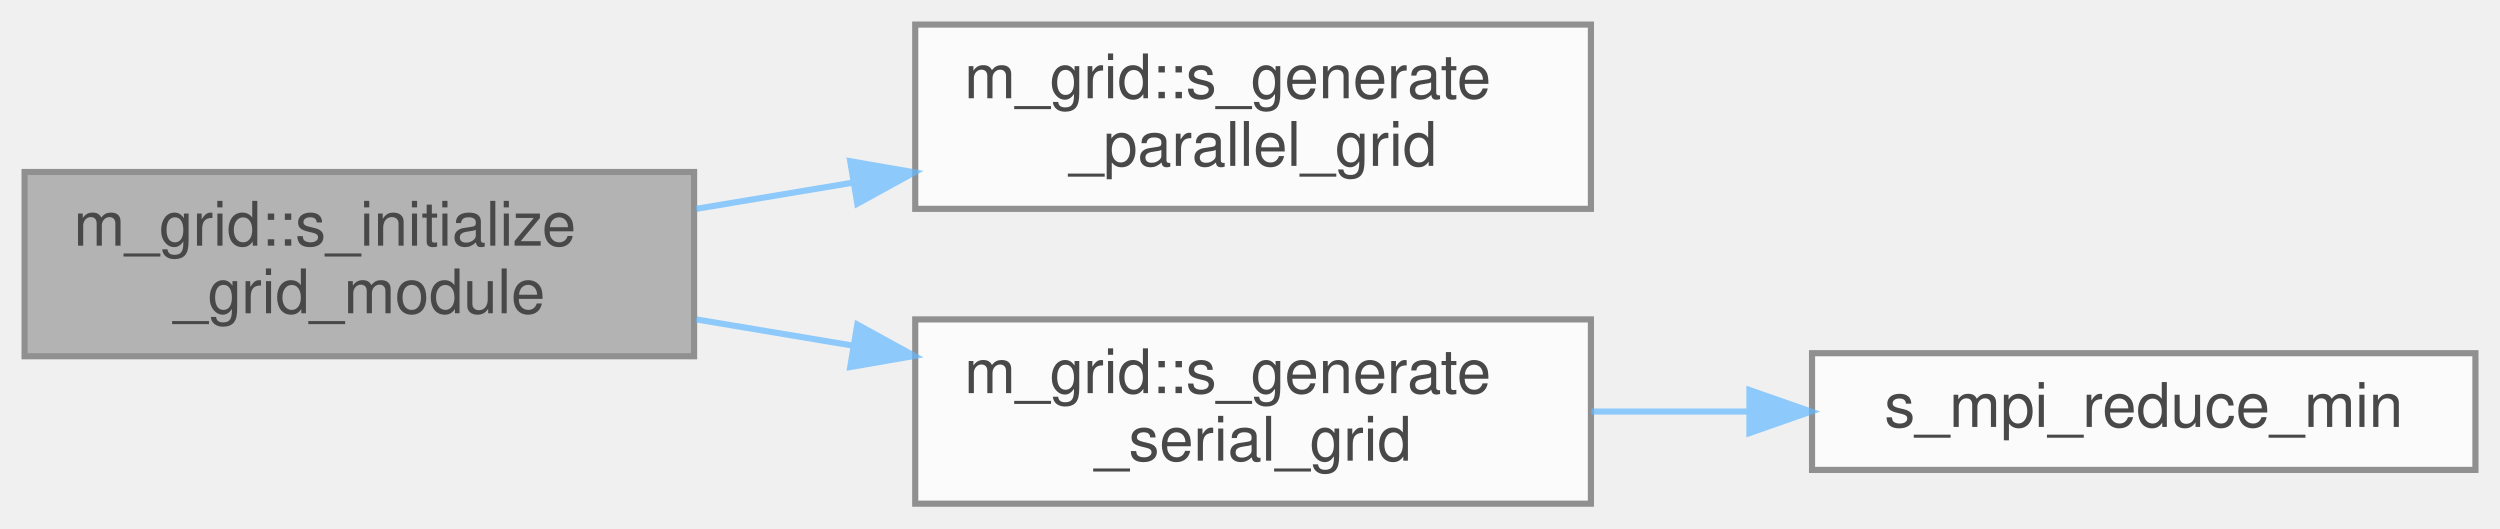
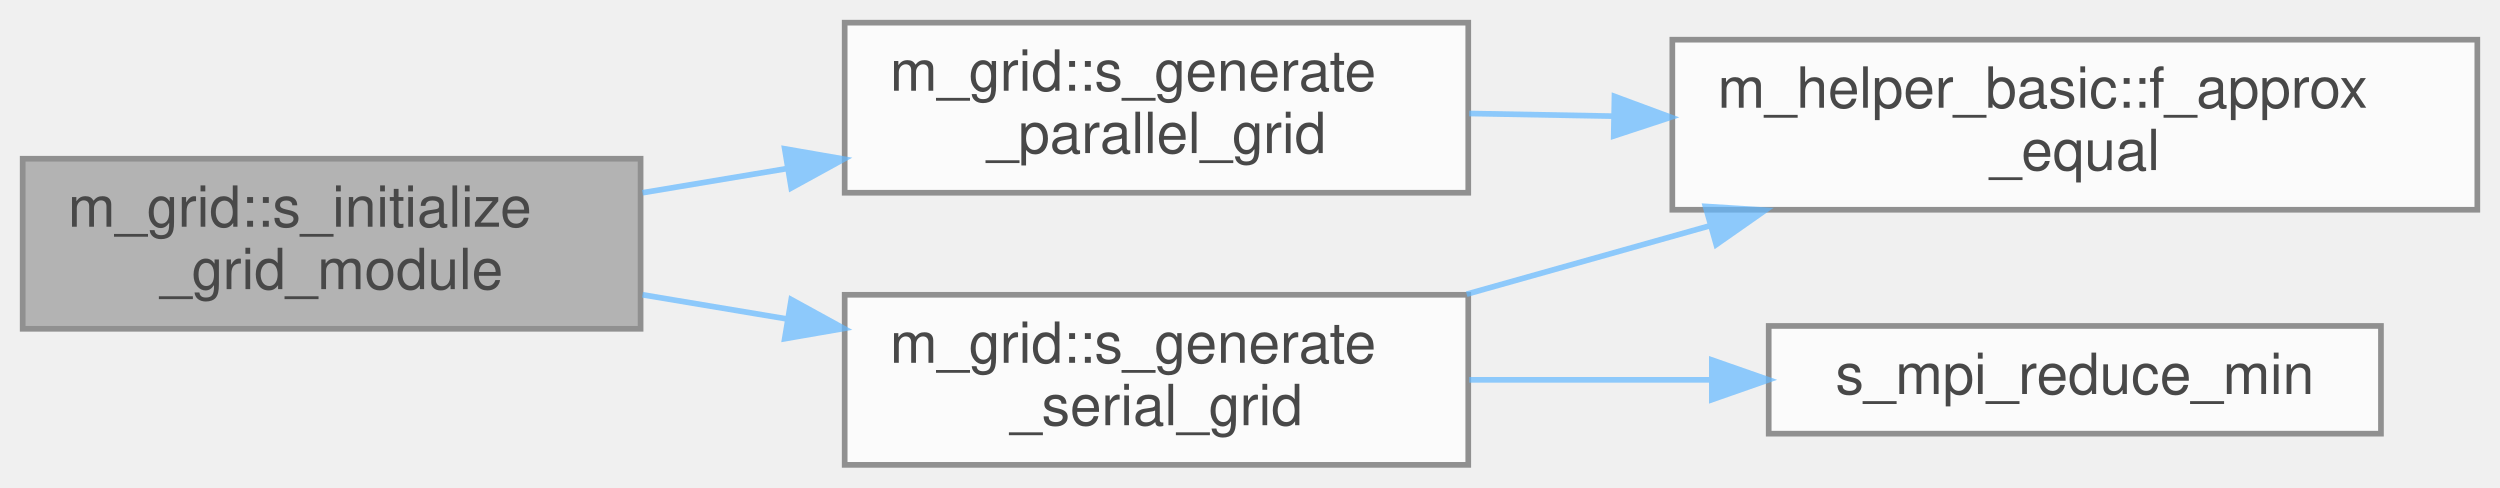
- <svg xmlns="http://www.w3.org/2000/svg" xmlns:xlink="http://www.w3.org/1999/xlink" width="407pt" height="86pt" viewBox="0.00 0.00 407.00 86.00">
+ <svg xmlns="http://www.w3.org/2000/svg" xmlns:xlink="http://www.w3.org/1999/xlink" width="441pt" height="86pt" viewBox="0.00 0.00 441.00 86.00">
  <svg id="main" version="1.1" xml:space="preserve">
    <style type="text/css">
.node, .edge {opacity: 0.7;}
.node.selected, .edge.selected {opacity: 1;}
.edge:hover path { stroke: red; }
.edge:hover polygon { stroke: red; fill: red; }
</style>
    <svg id="graph" class="graph">
      <g id="graph0" class="graph" transform="scale(1 1) rotate(0) translate(4 82)">
        <g id="Node000001" class="node">
          <g id="a_Node000001">
            <a xlink:title="Computation of parameters, allocation procedures, and/or any other tasks needed to properly setup the...">
              <polygon fill="#999999" stroke="#666666" points="109,-54 0,-54 0,-24 109,-24 109,-54" />
              <text text-anchor="start" x="8" y="-42" font-family="Helvetica,sans-Serif" font-size="10.00">m_grid::s_initialize</text>
              <text text-anchor="middle" x="54.5" y="-31" font-family="Helvetica,sans-Serif" font-size="10.00">_grid_module</text>
            </a>
          </g>
        </g>
        <g id="Node000002" class="node">
          <g id="a_Node000002">
            <a xlink:href="namespacem__grid.html#a580ce903f8a9c141b0e9fdc33ca7c9f5" target="_top" xlink:title="The following subroutine generates either a uniform or non-uniform rectilinear grid in parallel,...">
              <polygon fill="white" stroke="#666666" points="255,-78 145,-78 145,-48 255,-48 255,-78" />
              <text text-anchor="start" x="153" y="-66" font-family="Helvetica,sans-Serif" font-size="10.00">m_grid::s_generate</text>
              <text text-anchor="middle" x="200" y="-55" font-family="Helvetica,sans-Serif" font-size="10.00">_parallel_grid</text>
            </a>
          </g>
        </g>
        <g id="edge1_Node000001_Node000002" class="edge">
          <g id="a_edge1_Node000001_Node000002">
            <a xlink:title=" ">
              <path fill="none" stroke="#63b8ff" d="M109.34,-48C117.69,-49.4 126.38,-50.85 134.92,-52.28" />
              <polygon fill="#63b8ff" stroke="#63b8ff" points="134.42,-55.75 144.86,-53.94 135.57,-48.84 134.42,-55.75" />
            </a>
          </g>
        </g>
-         <g id="Node000003" class="node">
-           <g id="a_Node000003">
+         <g id="Node000004" class="node">
+           <g id="a_Node000004">
            <a xlink:href="namespacem__grid.html#a081dc8c3861659d8c59f6b96692b5e24" target="_top" xlink:title="The following subroutine generates either a uniform or non-uniform rectilinear grid in serial,...">
              <polygon fill="white" stroke="#666666" points="255,-30 145,-30 145,0 255,0 255,-30" />
              <text text-anchor="start" x="153" y="-18" font-family="Helvetica,sans-Serif" font-size="10.00">m_grid::s_generate</text>
              <text text-anchor="middle" x="200" y="-7" font-family="Helvetica,sans-Serif" font-size="10.00">_serial_grid</text>
            </a>
          </g>
        </g>
-         <g id="edge2_Node000001_Node000003" class="edge">
-           <g id="a_edge2_Node000001_Node000003">
+         <g id="edge3_Node000001_Node000004" class="edge">
+           <g id="a_edge3_Node000001_Node000004">
            <a xlink:title=" ">
              <path fill="none" stroke="#63b8ff" d="M109.34,-30C117.69,-28.6 126.38,-27.15 134.92,-25.72" />
              <polygon fill="#63b8ff" stroke="#63b8ff" points="135.57,-29.16 144.86,-24.06 134.42,-22.25 135.57,-29.16" />
            </a>
          </g>
        </g>
-         <g id="Node000004" class="node">
-           <g id="a_Node000004">
-             <a xlink:href="m__mpi__common_8fpp_8f90.html#a3d61661516eec669c5f8ec1113dac58b" target="_top" xlink:title="The following subroutine takes the inputted variable and determines its minimum value on the entire c...">
-               <polygon fill="white" stroke="#666666" points="399,-24.5 291,-24.5 291,-5.5 399,-5.5 399,-24.5" />
-               <text text-anchor="middle" x="345" y="-12.5" font-family="Helvetica,sans-Serif" font-size="10.00">s_mpi_reduce_min</text>
+         <g id="Node000003" class="node">
+           <g id="a_Node000003">
+             <a xlink:href="namespacem__helper__basic.html#a58590a12d49b9b884256a839f2be8610" target="_top" xlink:title="This procedure checks if two floating point numbers of wp are within tolerance.">
+               <polygon fill="white" stroke="#666666" points="433,-75 291,-75 291,-45 433,-45 433,-75" />
+               <text text-anchor="start" x="299" y="-63" font-family="Helvetica,sans-Serif" font-size="10.00">m_helper_basic::f_approx</text>
+               <text text-anchor="middle" x="362" y="-52" font-family="Helvetica,sans-Serif" font-size="10.00">_equal</text>
            </a>
          </g>
        </g>
-         <g id="edge3_Node000003_Node000004" class="edge">
-           <g id="a_edge3_Node000003_Node000004">
+         <g id="edge2_Node000002_Node000003" class="edge">
+           <g id="a_edge2_Node000002_Node000003">
            <a xlink:title=" ">
-               <path fill="none" stroke="#63b8ff" d="M255.06,-15C263.38,-15 272.04,-15 280.55,-15" />
-               <polygon fill="#63b8ff" stroke="#63b8ff" points="280.81,-18.5 290.81,-15 280.81,-11.5 280.81,-18.5" />
+               <path fill="none" stroke="#63b8ff" d="M255.17,-61.98C263.38,-61.83 272,-61.67 280.62,-61.51" />
+               <polygon fill="#63b8ff" stroke="#63b8ff" points="280.79,-65 290.72,-61.32 280.66,-58.01 280.79,-65" />
+             </a>
+           </g>
+         </g>
+         <g id="edge4_Node000004_Node000003" class="edge">
+           <g id="a_edge4_Node000004_Node000003">
+             <a xlink:title=" ">
+               <path fill="none" stroke="#63b8ff" d="M254.72,-30.11C268.52,-33.99 283.48,-38.2 297.71,-42.2" />
+               <polygon fill="#63b8ff" stroke="#63b8ff" points="296.84,-45.59 307.42,-44.93 298.74,-38.85 296.84,-45.59" />
+             </a>
+           </g>
+         </g>
+         <g id="Node000005" class="node">
+           <g id="a_Node000005">
+             <a xlink:href="m__mpi__common_8fpp_8f90.html#a3d61661516eec669c5f8ec1113dac58b" target="_top" xlink:title="The following subroutine takes the inputted variable and determines its minimum value on the entire c...">
+               <polygon fill="white" stroke="#666666" points="416,-24.5 308,-24.5 308,-5.5 416,-5.5 416,-24.5" />
+               <text text-anchor="middle" x="362" y="-12.5" font-family="Helvetica,sans-Serif" font-size="10.00">s_mpi_reduce_min</text>
+             </a>
+           </g>
+         </g>
+         <g id="edge5_Node000004_Node000005" class="edge">
+           <g id="a_edge5_Node000004_Node000005">
+             <a xlink:title=" ">
+               <path fill="none" stroke="#63b8ff" d="M255.17,-15C268.88,-15 283.73,-15 297.85,-15" />
+               <polygon fill="#63b8ff" stroke="#63b8ff" points="297.97,-18.5 307.97,-15 297.97,-11.5 297.97,-18.5" />
            </a>
          </g>
        </g>
      </g>
    </svg>
  </svg>
  <style type="text/css">

[data-mouse-over-selected='false'] { opacity: 0.7; }
[data-mouse-over-selected='true']  { opacity: 1.0; }

</style>
</svg>
